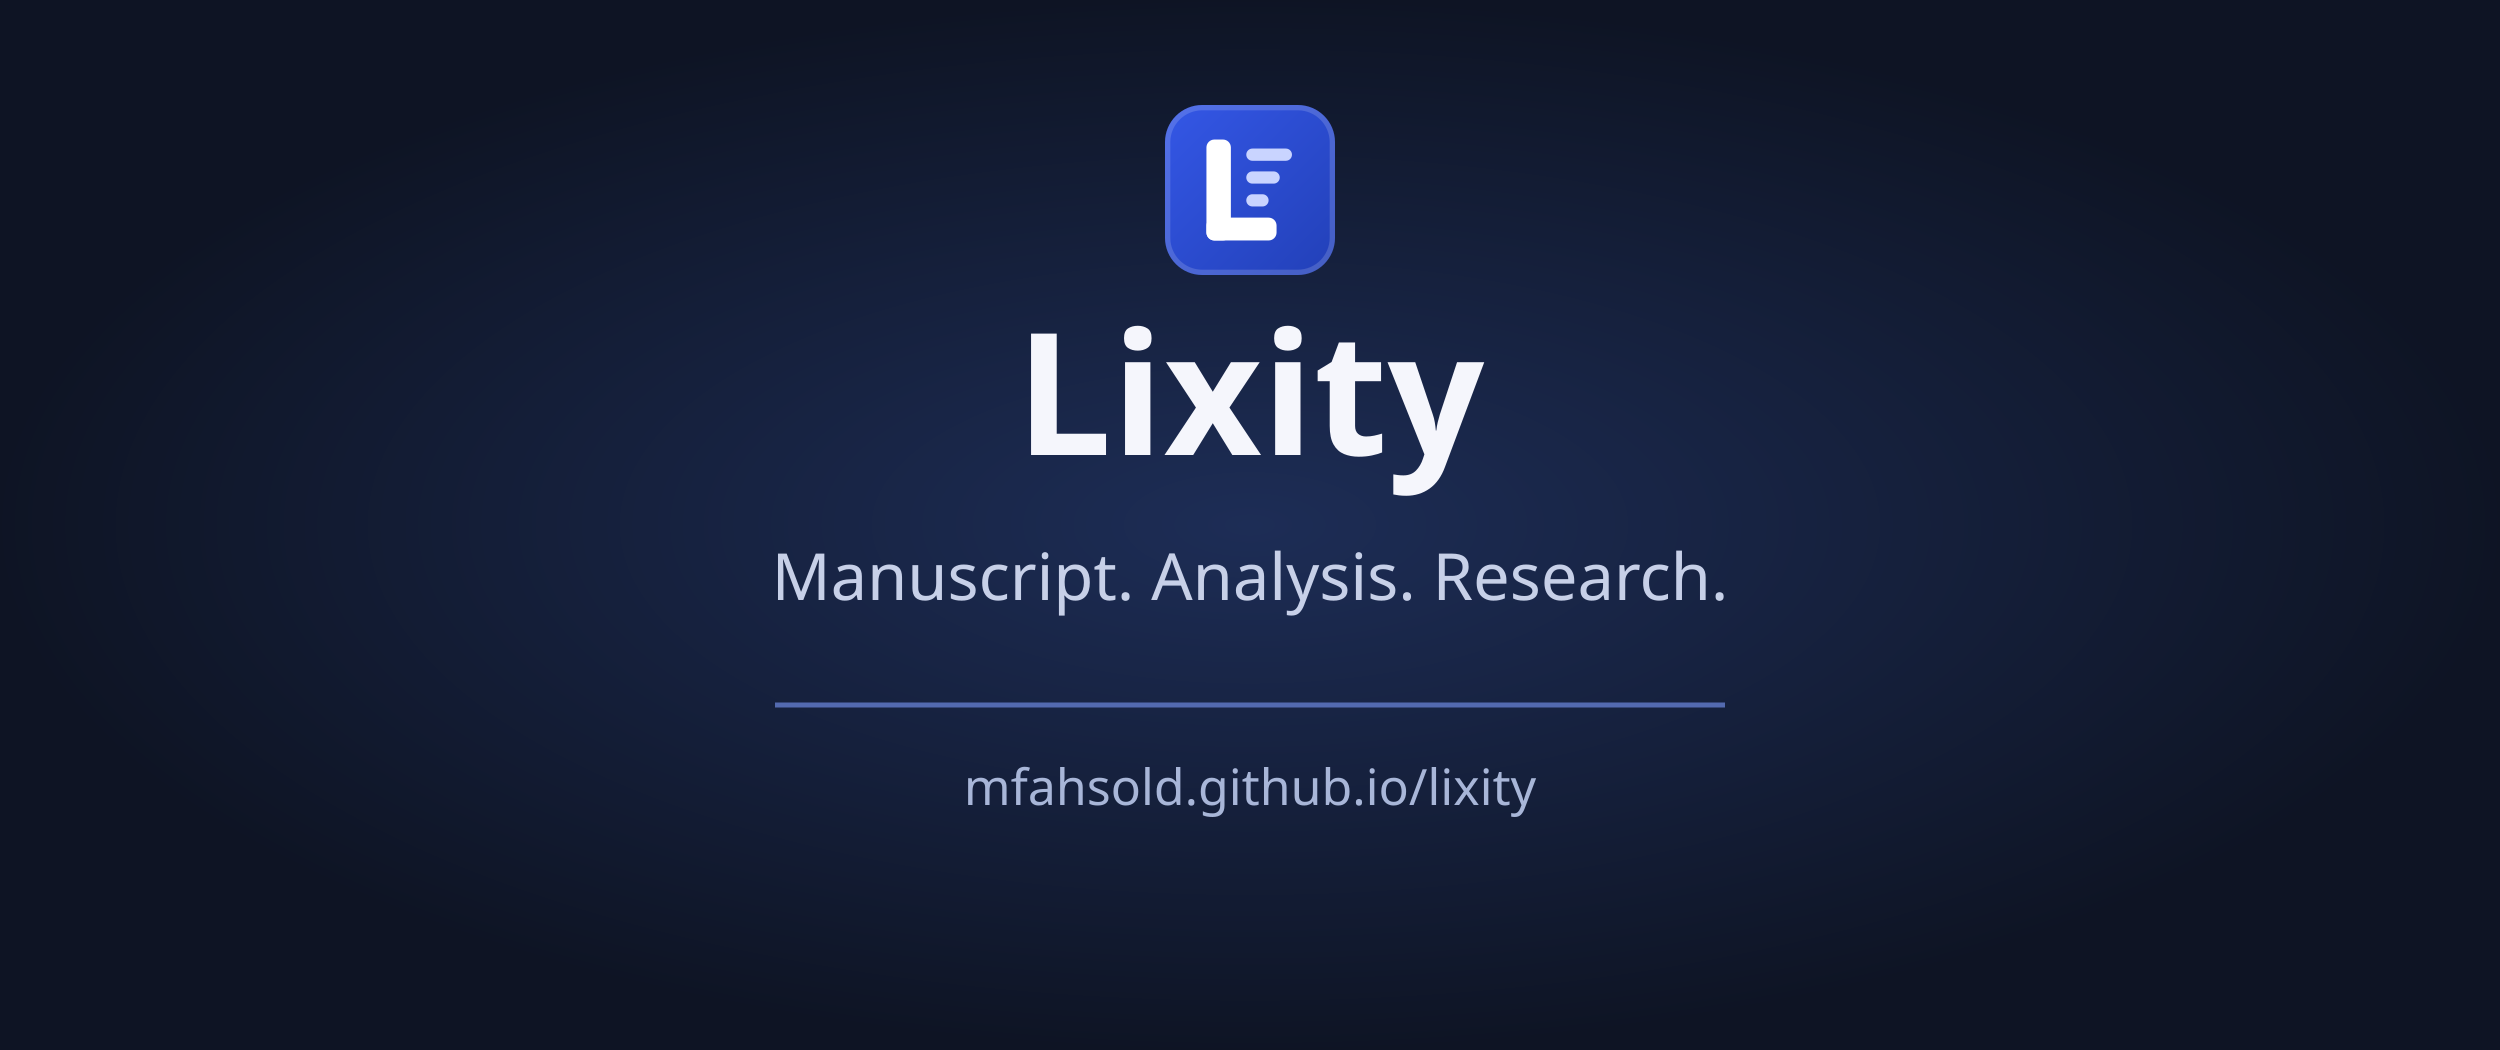
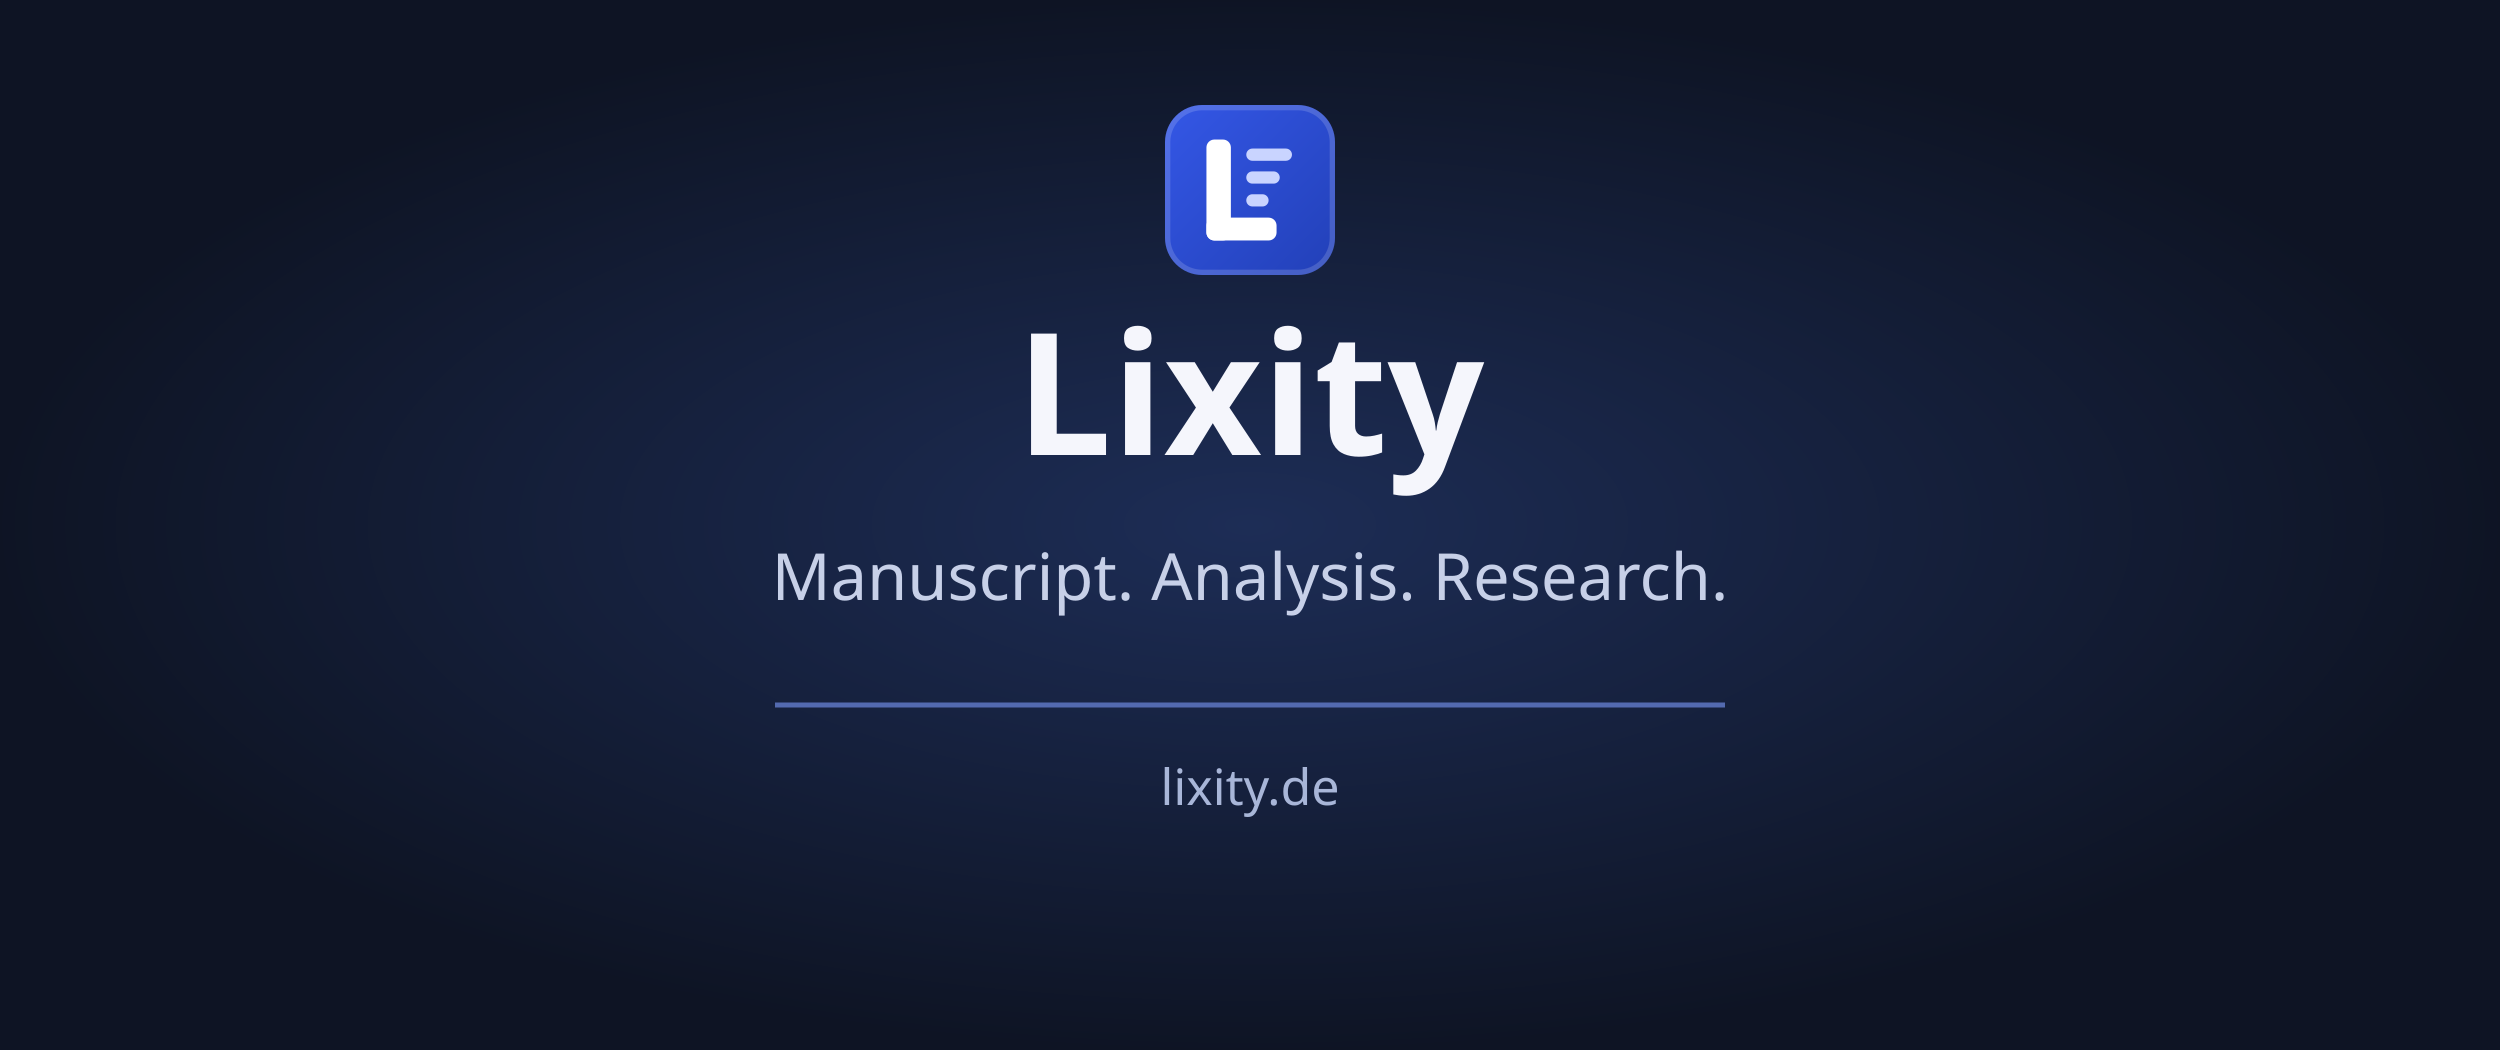
<svg xmlns="http://www.w3.org/2000/svg" width="1000" height="420" viewBox="0 0 1000 420">
  <defs>
    <radialGradient id="wash">
      <stop stop-color="#1d2d56" />
      <stop offset="1" stop-color="#0e1424" />
    </radialGradient>
  </defs>
  <rect width="1000" height="420" fill="url(#wash)" />
  <svg x="466" y="42" width="68" height="68" viewBox="0 0 32 32">
    <defs>
      <linearGradient id="lixity-bg" x1="0" y1="0" x2="1" y2="1">
        <stop offset="0%" stop-color="#3457e6" />
        <stop offset="100%" stop-color="#2240b8" />
      </linearGradient>
    </defs>
    <rect width="32" height="32" rx="7" fill="url(#lixity-bg)" />
    <rect x="0.5" y="0.5" width="31" height="31" rx="6.5" fill="none" stroke="#fff" stroke-opacity="0.16" />
    <rect x="7.8" y="6.5" width="4.6" height="19" rx="1.5" fill="#fff" />
    <rect x="7.8" y="21.2" width="13.2" height="4.3" rx="1.5" fill="#fff" />
    <rect x="15.3" y="8.2" width="8.6" height="2.3" rx="1.15" fill="#c9d4ff" />
    <rect x="15.3" y="12.5" width="6.3" height="2.3" rx="1.15" fill="#c9d4ff" />
    <rect x="15.3" y="16.8" width="4.2" height="2.3" rx="1.15" fill="#c9d4ff" />
  </svg>
  <text x="500" y="182" text-anchor="middle" fill="#f5f6fc" font-family="Noto Sans, sans-serif" font-size="68" font-weight="bold">Lixity</text>
  <text x="500" y="240" text-anchor="middle" fill="#c7d0e8" font-family="Noto Sans, sans-serif" font-size="26">Manuscript. Analysis. Research.</text>
  <path d="M 310 282 H 690" stroke="#536ab0" stroke-width="2" />
-   <text x="500" y="322" text-anchor="middle" fill="#a8b6d8" font-family="Noto Sans, sans-serif" font-size="20">mfahsold.github.io/lixity</text>
+   <text x="500" y="322" text-anchor="middle" fill="#a8b6d8" font-family="Noto Sans, sans-serif" font-size="20">lixity.de</text>
</svg>
